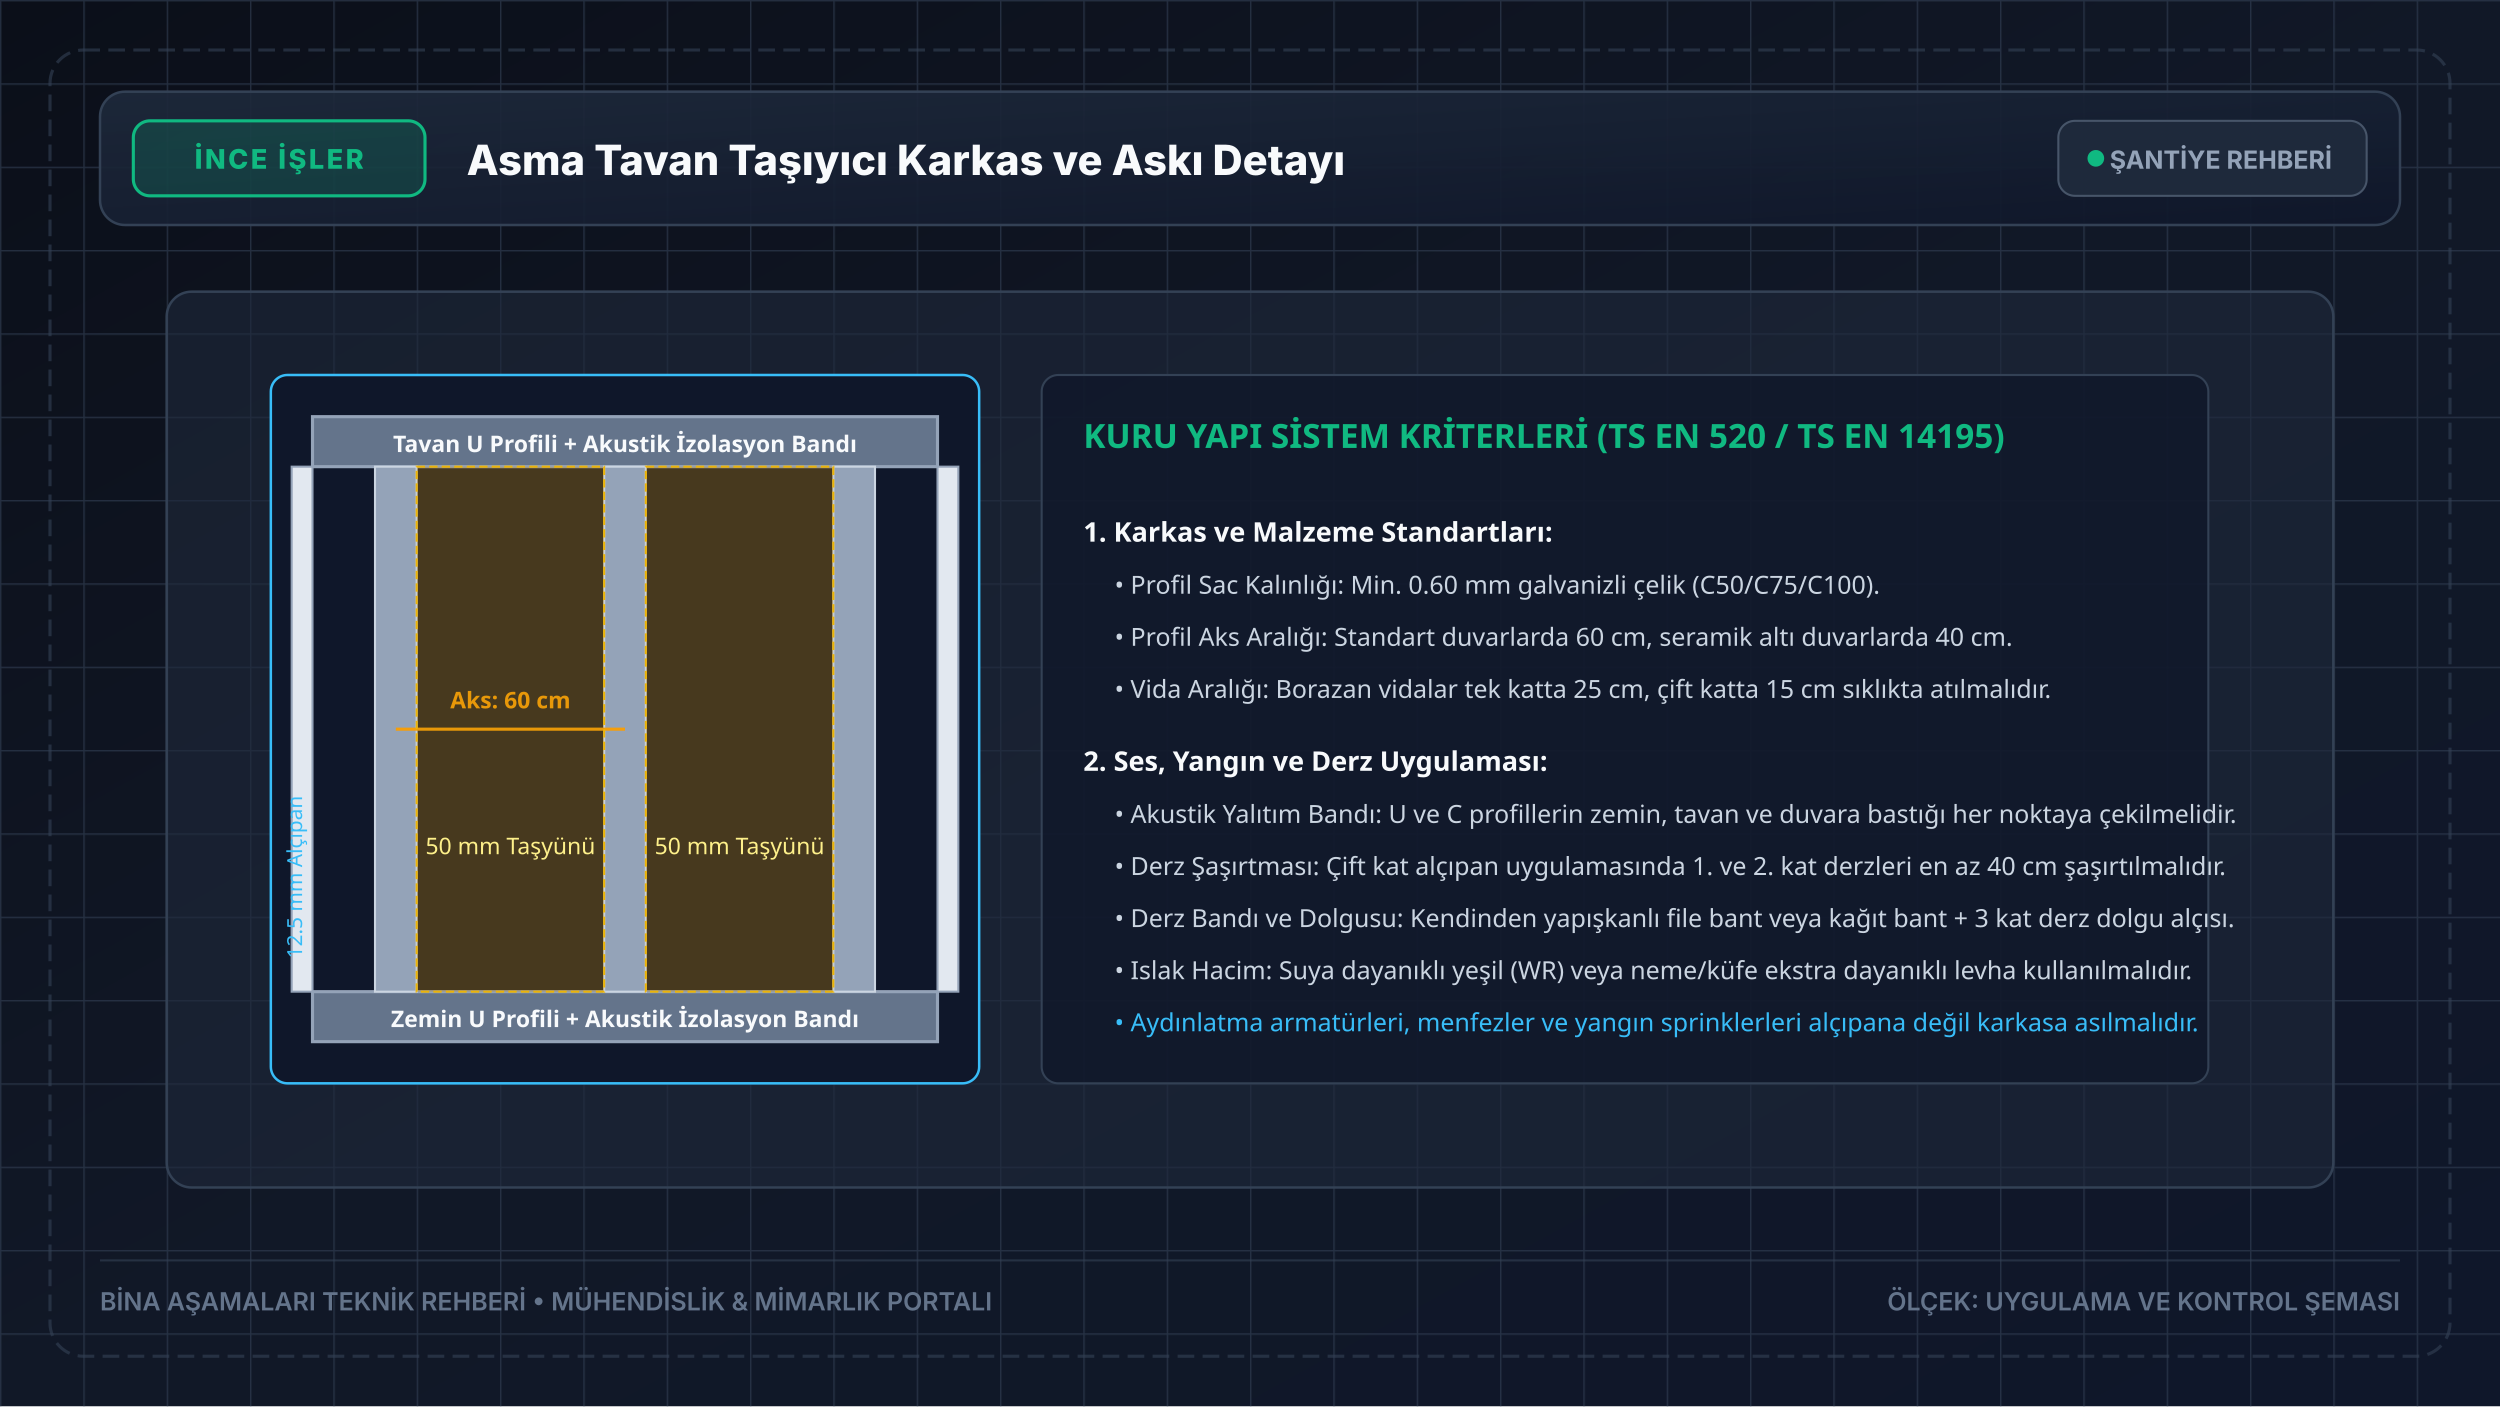
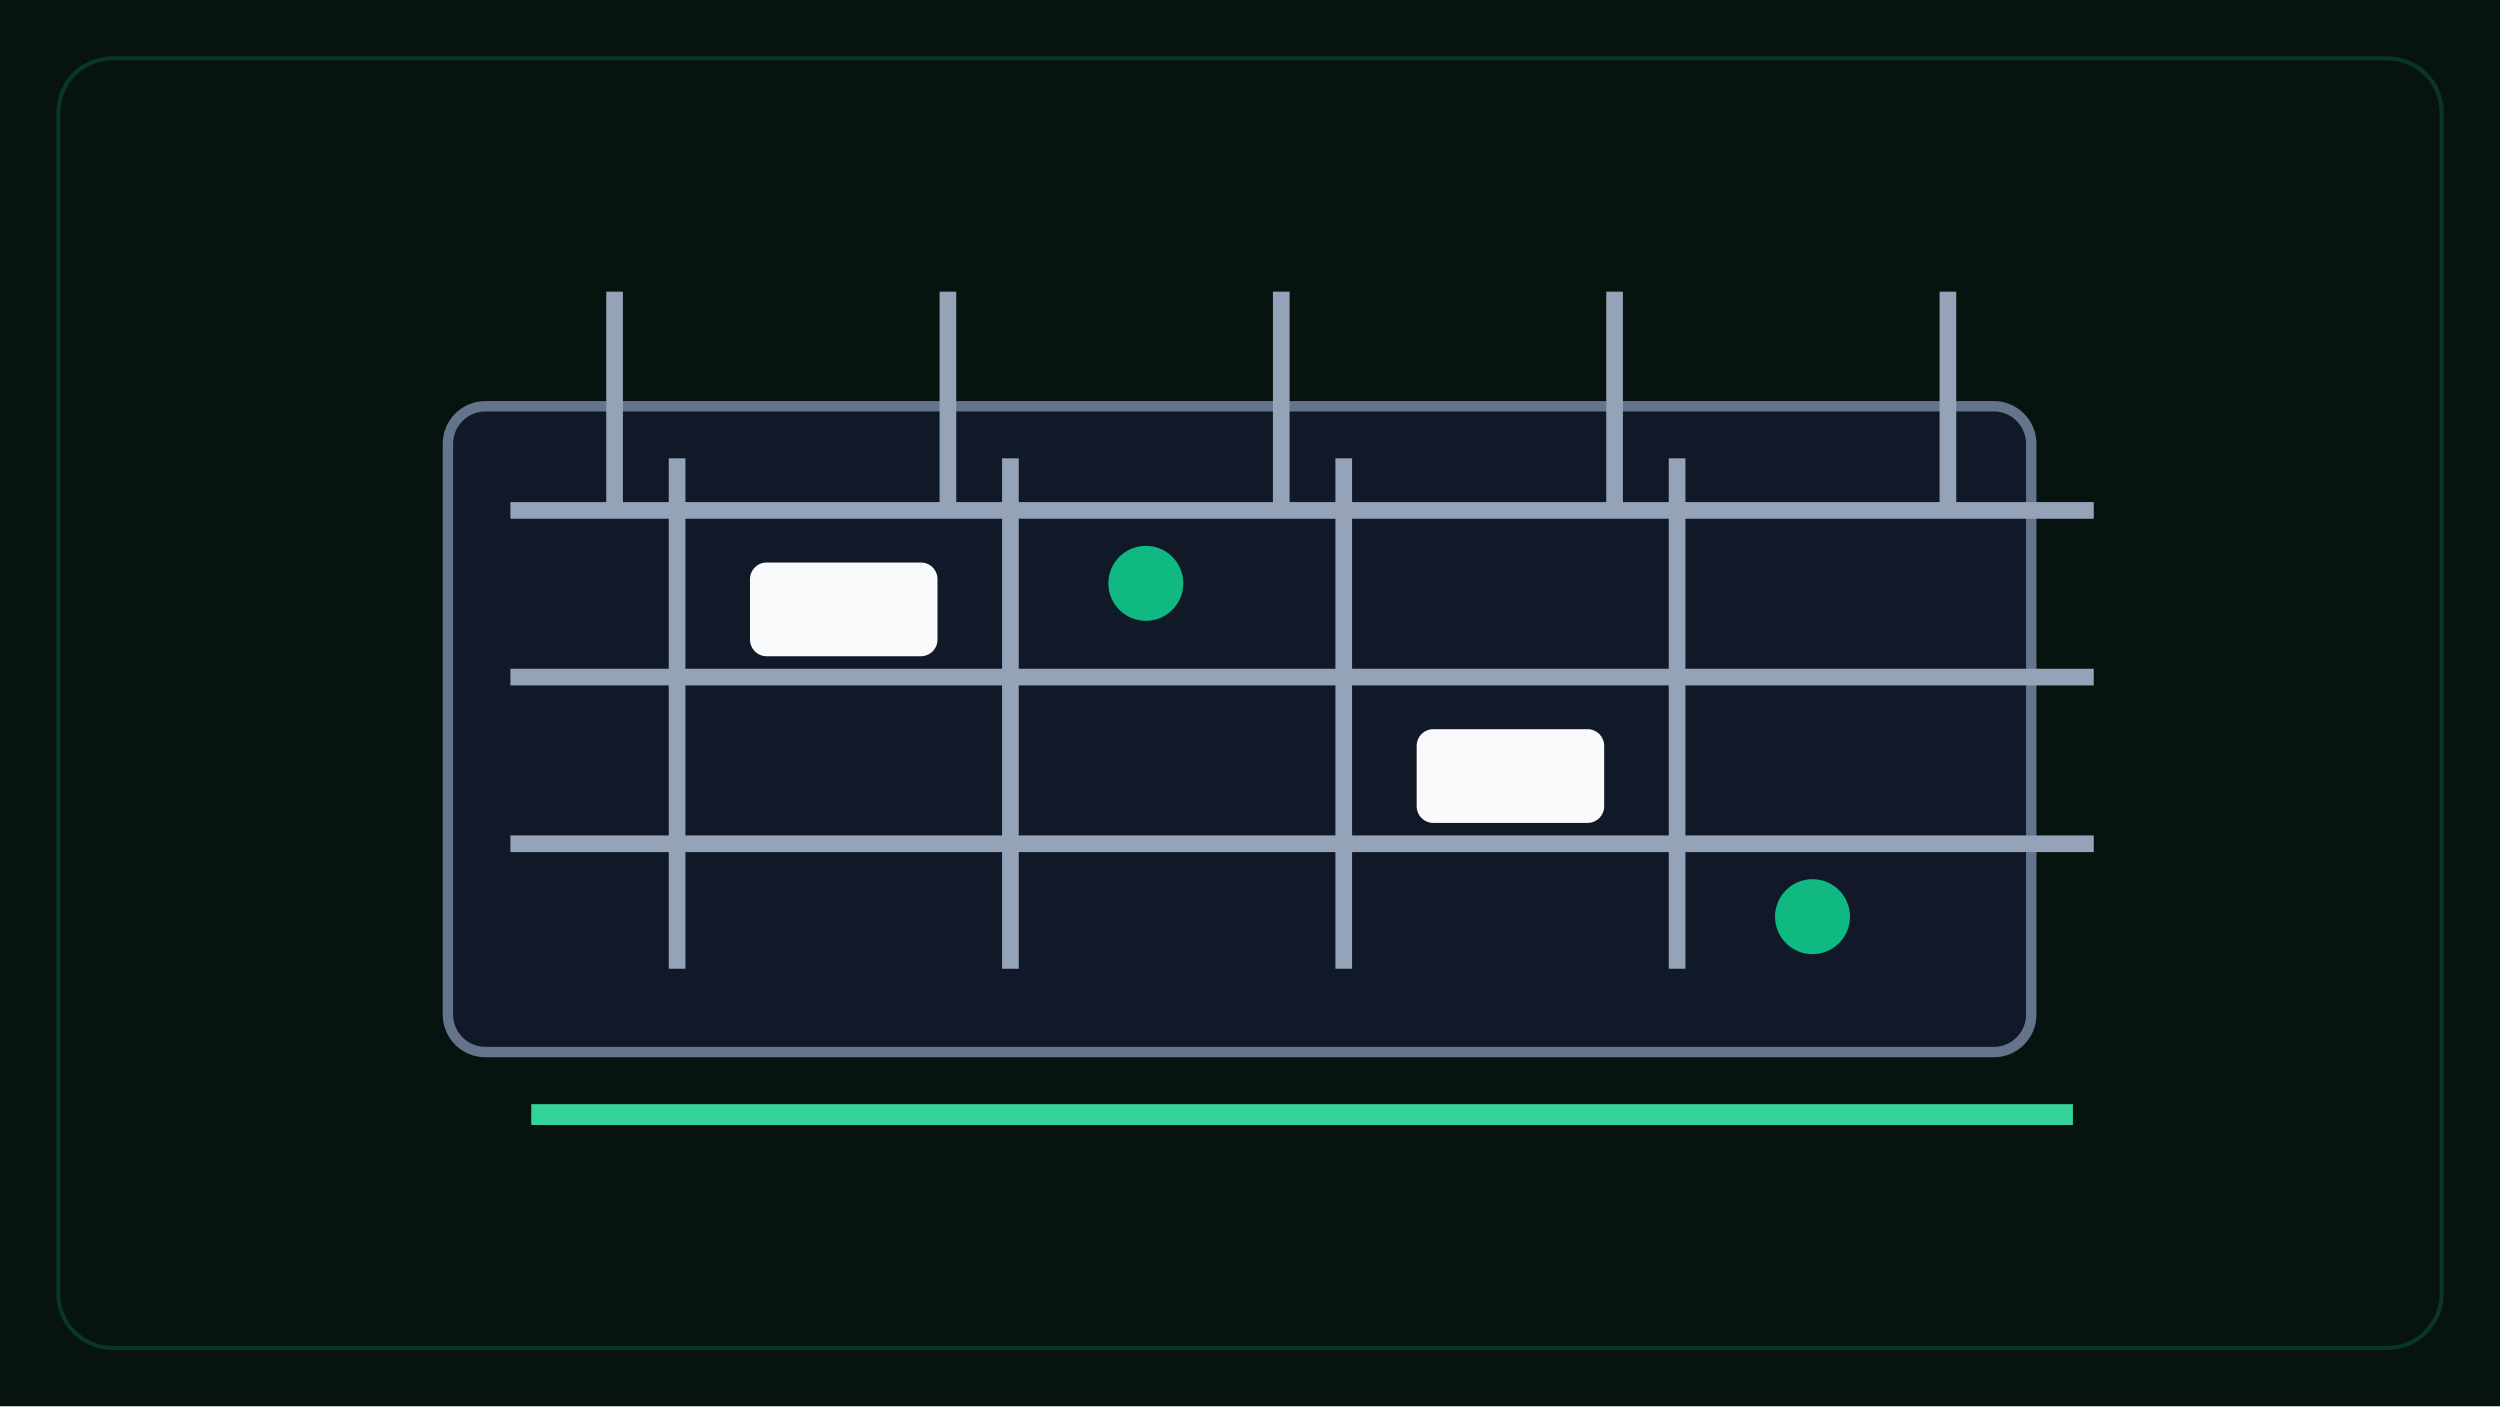
- <svg xmlns="http://www.w3.org/2000/svg" viewBox="0 0 1200 675" width="1200" height="675" fill="none">
-   <defs>
-     <linearGradient id="bgGrad" x1="0%" y1="0%" x2="100%" y2="100%">
-       <stop offset="0%" stop-color="#0b0f19" />
-       <stop offset="50%" stop-color="#111827" />
-       <stop offset="100%" stop-color="#0f172a" />
-     </linearGradient>
-     <linearGradient id="panelGrad" x1="0%" y1="0%" x2="100%" y2="100%">
-       <stop offset="0%" stop-color="#1e293b" stop-opacity="0.9" />
-       <stop offset="100%" stop-color="#0f172a" stop-opacity="0.95" />
-     </linearGradient>
-     <pattern id="blueprintGrid" width="40" height="40" patternUnits="userSpaceOnUse">
-       <path d="M 40 0 L 0 0 0 40" fill="none" stroke="#334155" stroke-width="0.75" stroke-opacity="0.3" />
-       <path d="M 200 0 L 0 0 0 200" fill="none" stroke="#334155" stroke-width="1.5" stroke-opacity="0.5" />
-     </pattern>
-   </defs>
-   <rect width="1200" height="675" fill="url(#bgGrad)" />
-   <rect width="1200" height="675" fill="url(#blueprintGrid)" />
-   <rect x="24" y="24" width="1152" height="627" rx="16" fill="none" stroke="#334155" stroke-width="1.5" stroke-dasharray="8 4" opacity="0.6" />
-   <g transform="translate(48, 44)">
-     <rect x="0" y="0" width="1104" height="64" rx="12" fill="url(#panelGrad)" stroke="#334155" stroke-width="1.2" />
-     <rect x="16" y="14" width="140" height="36" rx="8" fill="#10b981" fill-opacity="0.18" stroke="#10b981" stroke-width="1.5" />
-     <text x="86" y="37" fill="#10b981" font-family="system-ui, -apple-system, sans-serif" font-size="13" font-weight="800" text-anchor="middle" letter-spacing="1.2">İNCE İŞLER</text>
-     <text x="176" y="40" fill="#f8fafc" font-family="system-ui, -apple-system, sans-serif" font-size="20" font-weight="800">Asma Tavan Taşıyıcı Karkas ve Askı Detayı</text>
-     <rect x="940" y="14" width="148" height="36" rx="8" fill="#1e293b" stroke="#475569" stroke-width="1" />
-     <circle cx="958" cy="32" r="4" fill="#10b981" />
-     <text x="1018" y="37" fill="#94a3b8" font-family="system-ui, -apple-system, sans-serif" font-size="12" font-weight="700" text-anchor="middle">ŞANTİYE REHBERİ</text>
+ <svg xmlns="http://www.w3.org/2000/svg" viewBox="0 0 1200 675">
+   <rect width="1200" height="675" fill="#07130f" />
+   <g transform="translate(125 100)">
+     <rect x="90" y="95" width="760" height="310" rx="18" fill="#111827" stroke="#64748b" stroke-width="5" />
+     <g stroke="#94a3b8" stroke-width="8">
+       <path d="M170 40v105M330 40v105M490 40v105M650 40v105M810 40v105" />
+       <path d="M120 145h760M120 225h760M120 305h760" />
+       <path d="M200 120v245M360 120v245M520 120v245M680 120v245" />
+     </g>
+     <g fill="#f8fafc">
+       <rect x="235" y="170" width="90" height="45" rx="8" />
+       <rect x="555" y="250" width="90" height="45" rx="8" />
+     </g>
+     <g fill="#10b981">
+       <circle cx="425" cy="180" r="18" />
+       <circle cx="745" cy="340" r="18" />
+     </g>
+     <path d="M130 435h740" stroke="#34d399" stroke-width="10" />
  </g>
-   <g transform="translate(80, 140)">
-     <rect x="0" y="0" width="1040" height="430" rx="12" fill="#1e293b" fill-opacity="0.6" stroke="#334155" stroke-width="1.2" />
-     <g transform="translate(50, 40)">
-       <rect x="0" y="0" width="340" height="340" rx="8" fill="#0f172a" stroke="#38bdf8" stroke-width="1.2" />
-       <rect x="20" y="20" width="300" height="24" fill="#64748b" stroke="#94a3b8" stroke-width="1.5" />
-       <text x="170" y="37" fill="#f8fafc" font-family="system-ui, sans-serif" font-size="11" font-weight="700" text-anchor="middle">Tavan U Profili + Akustik İzolasyon Bandı</text>
-       <rect x="20" y="296" width="300" height="24" fill="#64748b" stroke="#94a3b8" stroke-width="1.5" />
-       <text x="170" y="313" fill="#f8fafc" font-family="system-ui, sans-serif" font-size="11" font-weight="700" text-anchor="middle">Zemin U Profili + Akustik İzolasyon Bandı</text>
-       <rect x="50" y="44" width="20" height="252" fill="#94a3b8" stroke="#cbd5e1" stroke-width="1" />
-       <rect x="160" y="44" width="20" height="252" fill="#94a3b8" stroke="#cbd5e1" stroke-width="1" />
-       <rect x="270" y="44" width="20" height="252" fill="#94a3b8" stroke="#cbd5e1" stroke-width="1" />
-       <line x1="60" y1="170" x2="170" y2="170" stroke="#f59e0b" stroke-width="1.5" />
-       <text x="115" y="160" fill="#f59e0b" font-family="system-ui, sans-serif" font-size="11" font-weight="700" text-anchor="middle">Aks: 60 cm</text>
-       <rect x="70" y="44" width="90" height="252" fill="#ca8a04" fill-opacity="0.3" stroke="#eab308" stroke-dasharray="4 2" />
-       <text x="115" y="230" fill="#fef08a" font-family="system-ui, sans-serif" font-size="11" text-anchor="middle">50 mm Taşyünü</text>
-       <rect x="180" y="44" width="90" height="252" fill="#ca8a04" fill-opacity="0.3" stroke="#eab308" stroke-dasharray="4 2" />
-       <text x="225" y="230" fill="#fef08a" font-family="system-ui, sans-serif" font-size="11" text-anchor="middle">50 mm Taşyünü</text>
-       <rect x="10" y="44" width="10" height="252" fill="#e2e8f0" stroke="#94a3b8" />
-       <rect x="320" y="44" width="10" height="252" fill="#e2e8f0" stroke="#94a3b8" />
-       <text x="15" y="280" fill="#38bdf8" font-family="system-ui, sans-serif" font-size="10" transform="rotate(-90 15 280)">12.5 mm Alçıpan</text>
-     </g>
-     <g transform="translate(420, 40)">
-       <rect x="0" y="0" width="560" height="340" rx="8" fill="#0f172a" fill-opacity="0.8" stroke="#334155" stroke-width="1" />
-       <text x="20" y="35" fill="#10b981" font-family="system-ui, sans-serif" font-size="16" font-weight="800">KURU YAPI SİSTEM KRİTERLERİ (TS EN 520 / TS EN 14195)</text>
-       <g transform="translate(20, 60)">
-         <text x="0" y="20" fill="#f8fafc" font-family="system-ui, sans-serif" font-size="13" font-weight="700">1. Karkas ve Malzeme Standartları:</text>
-         <text x="15" y="45" fill="#cbd5e1" font-family="system-ui, sans-serif" font-size="12">• Profil Sac Kalınlığı: Min. 0.60 mm galvanizli çelik (C50/C75/C100).</text>
-         <text x="15" y="70" fill="#cbd5e1" font-family="system-ui, sans-serif" font-size="12">• Profil Aks Aralığı: Standart duvarlarda 60 cm, seramik altı duvarlarda 40 cm.</text>
-         <text x="15" y="95" fill="#cbd5e1" font-family="system-ui, sans-serif" font-size="12">• Vida Aralığı: Borazan vidalar tek katta 25 cm, çift katta 15 cm sıklıkta atılmalıdır.</text>
-         <text x="0" y="130" fill="#f8fafc" font-family="system-ui, sans-serif" font-size="13" font-weight="700">2. Ses, Yangın ve Derz Uygulaması:</text>
-         <text x="15" y="155" fill="#cbd5e1" font-family="system-ui, sans-serif" font-size="12">• Akustik Yalıtım Bandı: U ve C profillerin zemin, tavan ve duvara bastığı her noktaya çekilmelidir.</text>
-         <text x="15" y="180" fill="#cbd5e1" font-family="system-ui, sans-serif" font-size="12">• Derz Şaşırtması: Çift kat alçıpan uygulamasında 1. ve 2. kat derzleri en az 40 cm şaşırtılmalıdır.</text>
-         <text x="15" y="205" fill="#cbd5e1" font-family="system-ui, sans-serif" font-size="12">• Derz Bandı ve Dolgusu: Kendinden yapışkanlı file bant veya kağıt bant + 3 kat derz dolgu alçısı.</text>
-         <text x="15" y="230" fill="#cbd5e1" font-family="system-ui, sans-serif" font-size="12">• Islak Hacim: Suya dayanıklı yeşil (WR) veya neme/küfe ekstra dayanıklı levha kullanılmalıdır.</text>
-         <text x="15" y="255" fill="#38bdf8" font-family="system-ui, sans-serif" font-size="12">• Aydınlatma armatürleri, menfezler ve yangın sprinklerleri alçıpana değil karkasa asılmalıdır.</text>
-       </g>
-     </g>
-   </g>
-   <g transform="translate(48, 605)">
-     <line x1="0" y1="0" x2="1104" y2="0" stroke="#334155" stroke-width="1" opacity="0.6" />
-     <text x="0" y="24" fill="#64748b" font-family="system-ui, -apple-system, sans-serif" font-size="12" font-weight="600">BİNA AŞAMALARI TEKNİK REHBERİ • MÜHENDİSLİK &amp; MİMARLIK PORTALI</text>
-     <text x="1104" y="24" fill="#64748b" font-family="system-ui, -apple-system, sans-serif" font-size="12" font-weight="600" text-anchor="end">ÖLÇEK: UYGULAMA VE KONTROL ŞEMASI</text>
-   </g>
+   <rect x="28" y="28" width="1144" height="619" rx="26" fill="none" stroke="#10b981" stroke-opacity=".22" stroke-width="2" />
</svg>
